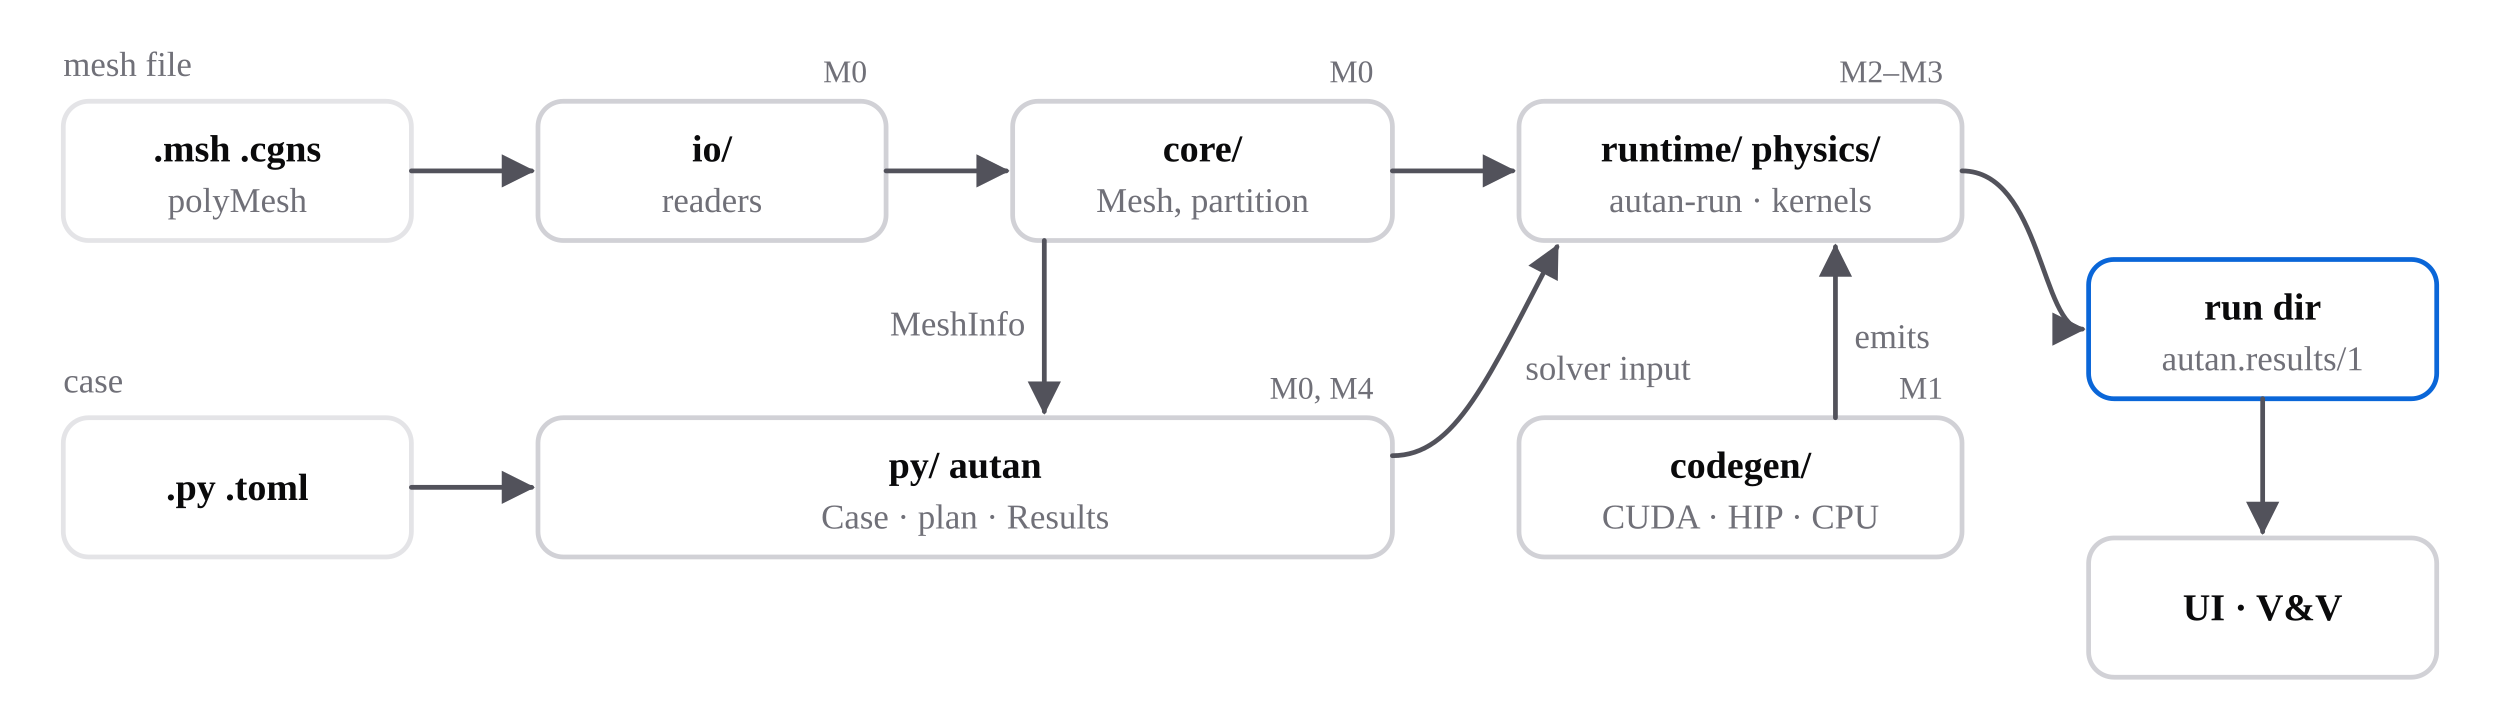
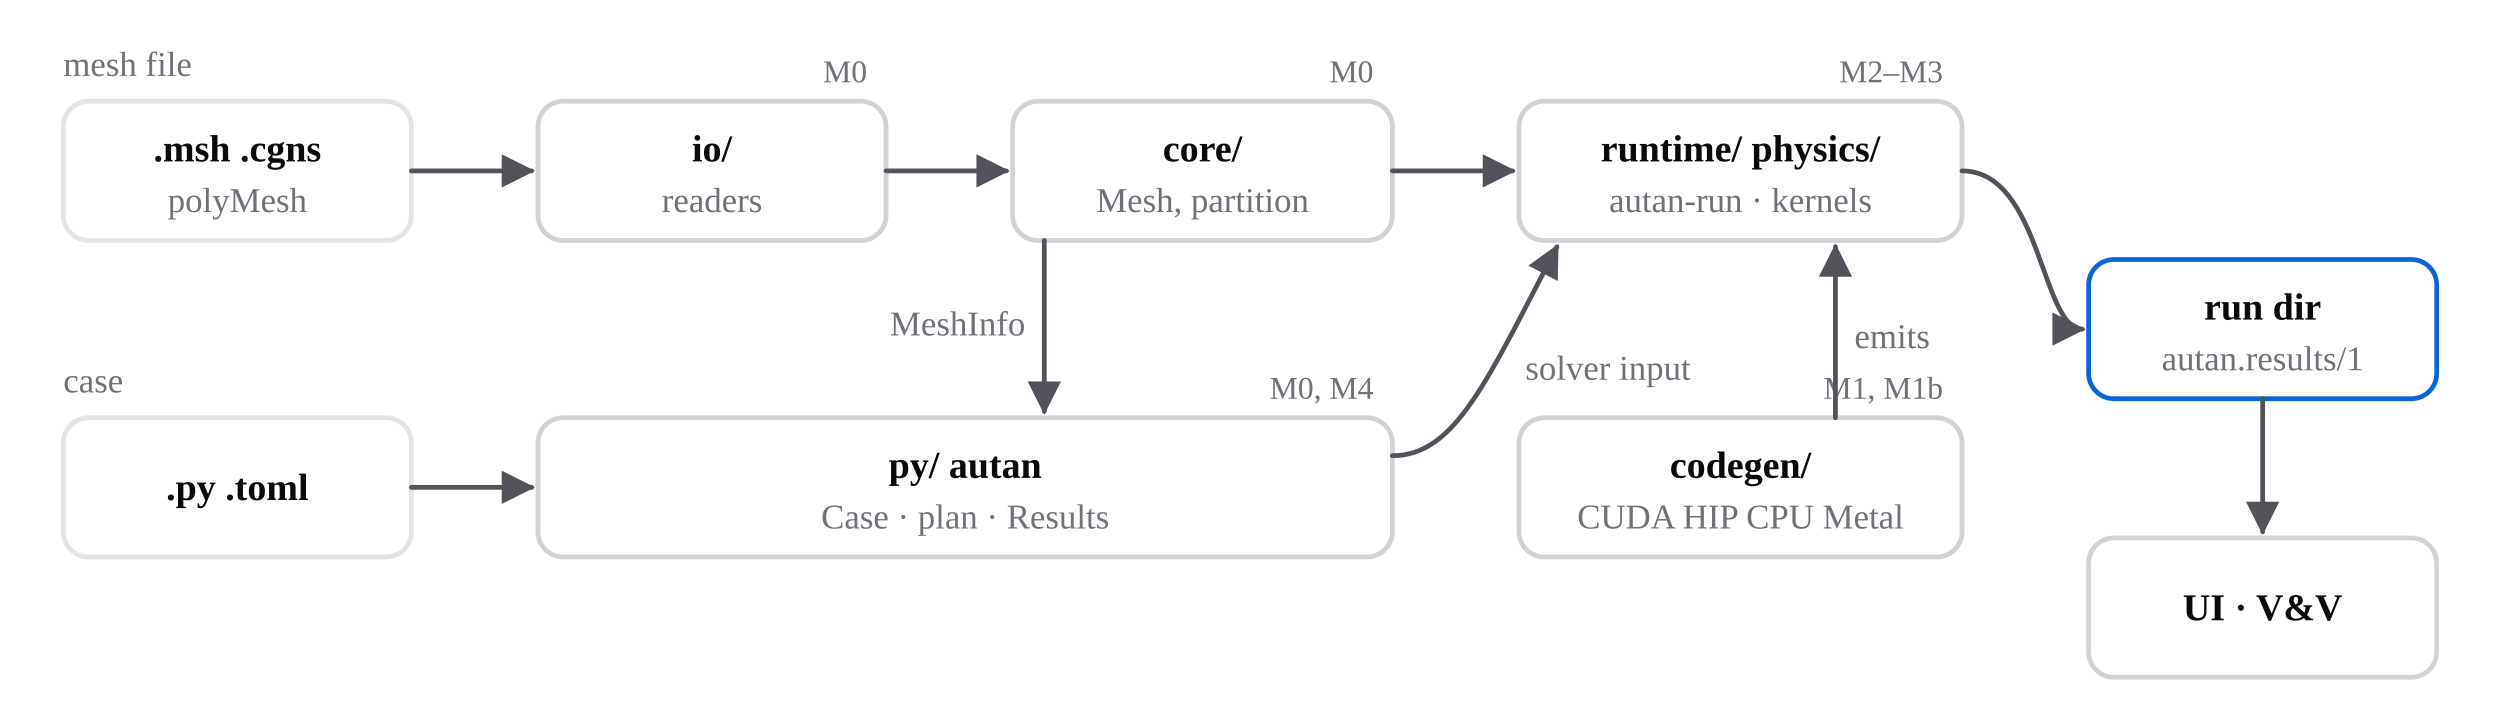
<svg xmlns="http://www.w3.org/2000/svg" viewBox="0 0 790 226" role="img" aria-labelledby="architecture-title architecture-desc" font-family="var(--font-sans, ui-sans-serif, system-ui, sans-serif)" font-size="13">
  <style>@media (prefers-color-scheme: dark){svg{--accent:#4c9dff;--bg-0:#0a0a0b;--fg:#ededef;--fg-2:#a1a1aa;--fg-3:#85858f;--line:#26262b;--line-strong:#3a3a41}}</style>
  <defs>
    <marker id="architecture-arrow" viewBox="0 0 10 10" refX="9" refY="5" markerWidth="7" markerHeight="7" orient="auto-start-reverse">
      <path d="M0 0L10 5L0 10z" fill="context-stroke" />
    </marker>
  </defs>
  <text x="20" y="24" text-anchor="start" fill="var(--fg-3, #707078)" font-size="11">mesh file</text>
  <rect x="20" y="32" width="110" height="44" rx="8" fill="var(--bg-0, #ffffff)" stroke="var(--line, #e4e4e7)" stroke-width="1.5" />
  <text x="75" y="51" text-anchor="middle" fill="var(--fg, #0a0a0b)" font-family="var(--font-mono, ui-monospace, Menlo, monospace)" font-size="12" font-weight="600">.msh .cgns</text>
  <text x="75" y="67" text-anchor="middle" fill="var(--fg-3, #707078)" font-size="11">polyMesh</text>
  <text x="20" y="124" text-anchor="start" fill="var(--fg-3, #707078)" font-size="11">case</text>
  <rect x="20" y="132" width="110" height="44" rx="8" fill="var(--bg-0, #ffffff)" stroke="var(--line, #e4e4e7)" stroke-width="1.5" />
  <text x="75" y="158" text-anchor="middle" fill="var(--fg, #0a0a0b)" font-family="var(--font-mono, ui-monospace, Menlo, monospace)" font-size="12" font-weight="600">.py .toml</text>
  <rect x="170" y="32" width="110" height="44" rx="8" fill="var(--bg-0, #ffffff)" stroke="var(--line-strong, #d1d1d6)" stroke-width="1.5" />
  <text x="225" y="51" text-anchor="middle" fill="var(--fg, #0a0a0b)" font-family="var(--font-mono, ui-monospace, Menlo, monospace)" font-size="12" font-weight="600">io/</text>
  <text x="225" y="67" text-anchor="middle" fill="var(--fg-3, #707078)" font-size="11">readers</text>
  <text x="274" y="26" text-anchor="end" fill="var(--fg-3, #707078)" font-family="var(--font-mono, ui-monospace, Menlo, monospace)" font-size="10">M0</text>
  <rect x="320" y="32" width="120" height="44" rx="8" fill="var(--bg-0, #ffffff)" stroke="var(--line-strong, #d1d1d6)" stroke-width="1.5" />
  <text x="380" y="51" text-anchor="middle" fill="var(--fg, #0a0a0b)" font-family="var(--font-mono, ui-monospace, Menlo, monospace)" font-size="12" font-weight="600">core/</text>
  <text x="380" y="67" text-anchor="middle" fill="var(--fg-3, #707078)" font-size="11">Mesh, partition</text>
  <text x="434" y="26" text-anchor="end" fill="var(--fg-3, #707078)" font-family="var(--font-mono, ui-monospace, Menlo, monospace)" font-size="10">M0</text>
  <rect x="170" y="132" width="270" height="44" rx="8" fill="var(--bg-0, #ffffff)" stroke="var(--line-strong, #d1d1d6)" stroke-width="1.5" />
  <text x="305" y="151" text-anchor="middle" fill="var(--fg, #0a0a0b)" font-family="var(--font-mono, ui-monospace, Menlo, monospace)" font-size="12" font-weight="600">py/  autan</text>
  <text x="305" y="167" text-anchor="middle" fill="var(--fg-3, #707078)" font-size="11">Case · plan · Results</text>
  <text x="434" y="126" text-anchor="end" fill="var(--fg-3, #707078)" font-family="var(--font-mono, ui-monospace, Menlo, monospace)" font-size="10">M0, M4</text>
  <rect x="480" y="32" width="140" height="44" rx="8" fill="var(--bg-0, #ffffff)" stroke="var(--line-strong, #d1d1d6)" stroke-width="1.5" />
  <text x="550" y="51" text-anchor="middle" fill="var(--fg, #0a0a0b)" font-family="var(--font-mono, ui-monospace, Menlo, monospace)" font-size="12" font-weight="600">runtime/ physics/</text>
  <text x="550" y="67" text-anchor="middle" fill="var(--fg-3, #707078)" font-size="11">autan-run · kernels</text>
  <text x="614" y="26" text-anchor="end" fill="var(--fg-3, #707078)" font-family="var(--font-mono, ui-monospace, Menlo, monospace)" font-size="10">M2–M3</text>
  <rect x="480" y="132" width="140" height="44" rx="8" fill="var(--bg-0, #ffffff)" stroke="var(--line-strong, #d1d1d6)" stroke-width="1.5" />
  <text x="550" y="151" text-anchor="middle" fill="var(--fg, #0a0a0b)" font-family="var(--font-mono, ui-monospace, Menlo, monospace)" font-size="12" font-weight="600">codegen/</text>
-   <text x="550" y="167" text-anchor="middle" fill="var(--fg-3, #707078)" font-size="11">CUDA · HIP · CPU</text>
-   <text x="614" y="126" text-anchor="end" fill="var(--fg-3, #707078)" font-family="var(--font-mono, ui-monospace, Menlo, monospace)" font-size="10">M1</text>
+   <text x="550" y="167" text-anchor="middle" fill="var(--fg-3, #707078)" font-size="11">CUDA HIP CPU Metal</text>
+   <text x="614" y="126" text-anchor="end" fill="var(--fg-3, #707078)" font-family="var(--font-mono, ui-monospace, Menlo, monospace)" font-size="10">M1, M1b</text>
  <rect x="660" y="82" width="110" height="44" rx="8" fill="var(--bg-0, #ffffff)" stroke="var(--accent, #0a66d8)" stroke-width="1.5" />
  <text x="715" y="101" text-anchor="middle" fill="var(--fg, #0a0a0b)" font-family="var(--font-mono, ui-monospace, Menlo, monospace)" font-size="12" font-weight="600">run dir</text>
  <text x="715" y="117" text-anchor="middle" fill="var(--fg-3, #707078)" font-size="11">autan.results/1</text>
  <rect x="660" y="170" width="110" height="44" rx="8" fill="var(--bg-0, #ffffff)" stroke="var(--line-strong, #d1d1d6)" stroke-width="1.5" />
  <text x="715" y="196" text-anchor="middle" fill="var(--fg, #0a0a0b)" font-size="12" font-weight="600">UI · V&amp;V</text>
  <line x1="130" y1="54" x2="168" y2="54" stroke="var(--fg-2, #52525b)" stroke-width="1.5" stroke-linecap="round" marker-end="url(#architecture-arrow)" />
  <line x1="280" y1="54" x2="318" y2="54" stroke="var(--fg-2, #52525b)" stroke-width="1.5" stroke-linecap="round" marker-end="url(#architecture-arrow)" />
  <line x1="130" y1="154" x2="168" y2="154" stroke="var(--fg-2, #52525b)" stroke-width="1.5" stroke-linecap="round" marker-end="url(#architecture-arrow)" />
  <path d="M330 76 V130" fill="none" stroke="var(--fg-2, #52525b)" stroke-width="1.5" stroke-linecap="round" stroke-linejoin="round" marker-end="url(#architecture-arrow)" />
  <text x="324" y="106" text-anchor="end" fill="var(--fg-3, #707078)" font-family="var(--font-mono, ui-monospace, Menlo, monospace)" font-size="11">MeshInfo</text>
  <line x1="440" y1="54" x2="478" y2="54" stroke="var(--fg-2, #52525b)" stroke-width="1.5" stroke-linecap="round" marker-end="url(#architecture-arrow)" />
  <path d="M580 132 V78" fill="none" stroke="var(--fg-2, #52525b)" stroke-width="1.5" stroke-linecap="round" stroke-linejoin="round" marker-end="url(#architecture-arrow)" />
  <text x="586" y="110" text-anchor="start" fill="var(--fg-3, #707078)" font-size="11">emits</text>
  <path d="M440 144 C 460 144, 470 120, 492 78" fill="none" stroke="var(--fg-2, #52525b)" stroke-width="1.5" stroke-linecap="round" stroke-linejoin="round" marker-end="url(#architecture-arrow)" />
  <text x="482" y="120" text-anchor="start" fill="var(--fg-3, #707078)" font-size="11">solver input</text>
  <path d="M620 54 C 645 54, 645 104, 658 104" fill="none" stroke="var(--fg-2, #52525b)" stroke-width="1.5" stroke-linecap="round" stroke-linejoin="round" marker-end="url(#architecture-arrow)" />
  <line x1="715" y1="126" x2="715" y2="168" stroke="var(--fg-2, #52525b)" stroke-width="1.5" stroke-linecap="round" marker-end="url(#architecture-arrow)" />
</svg>
